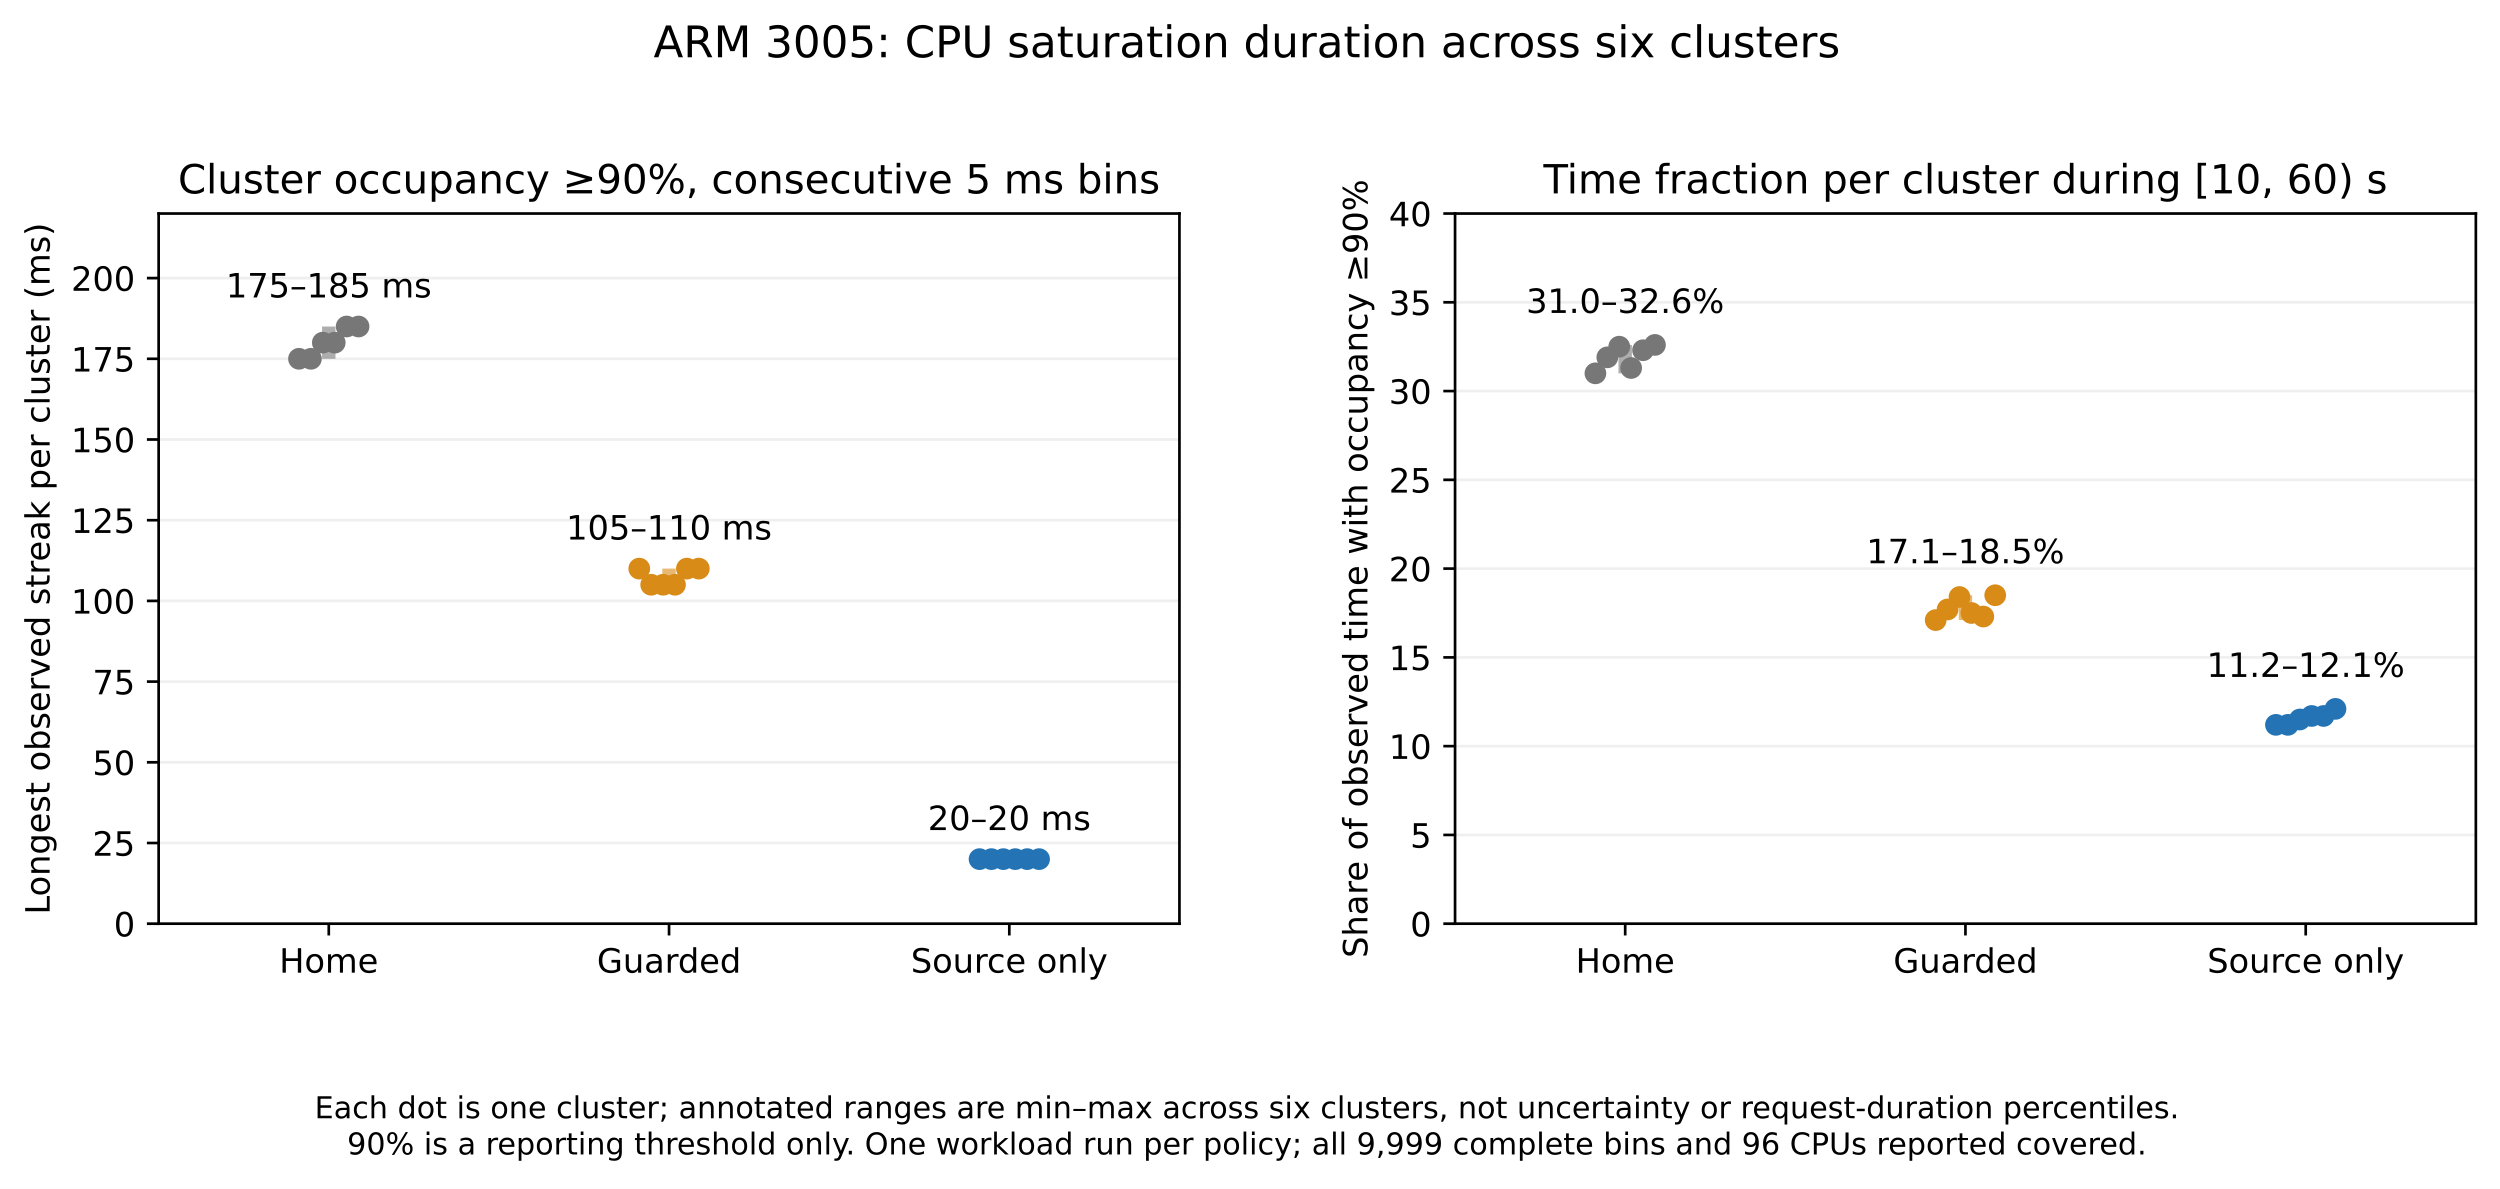
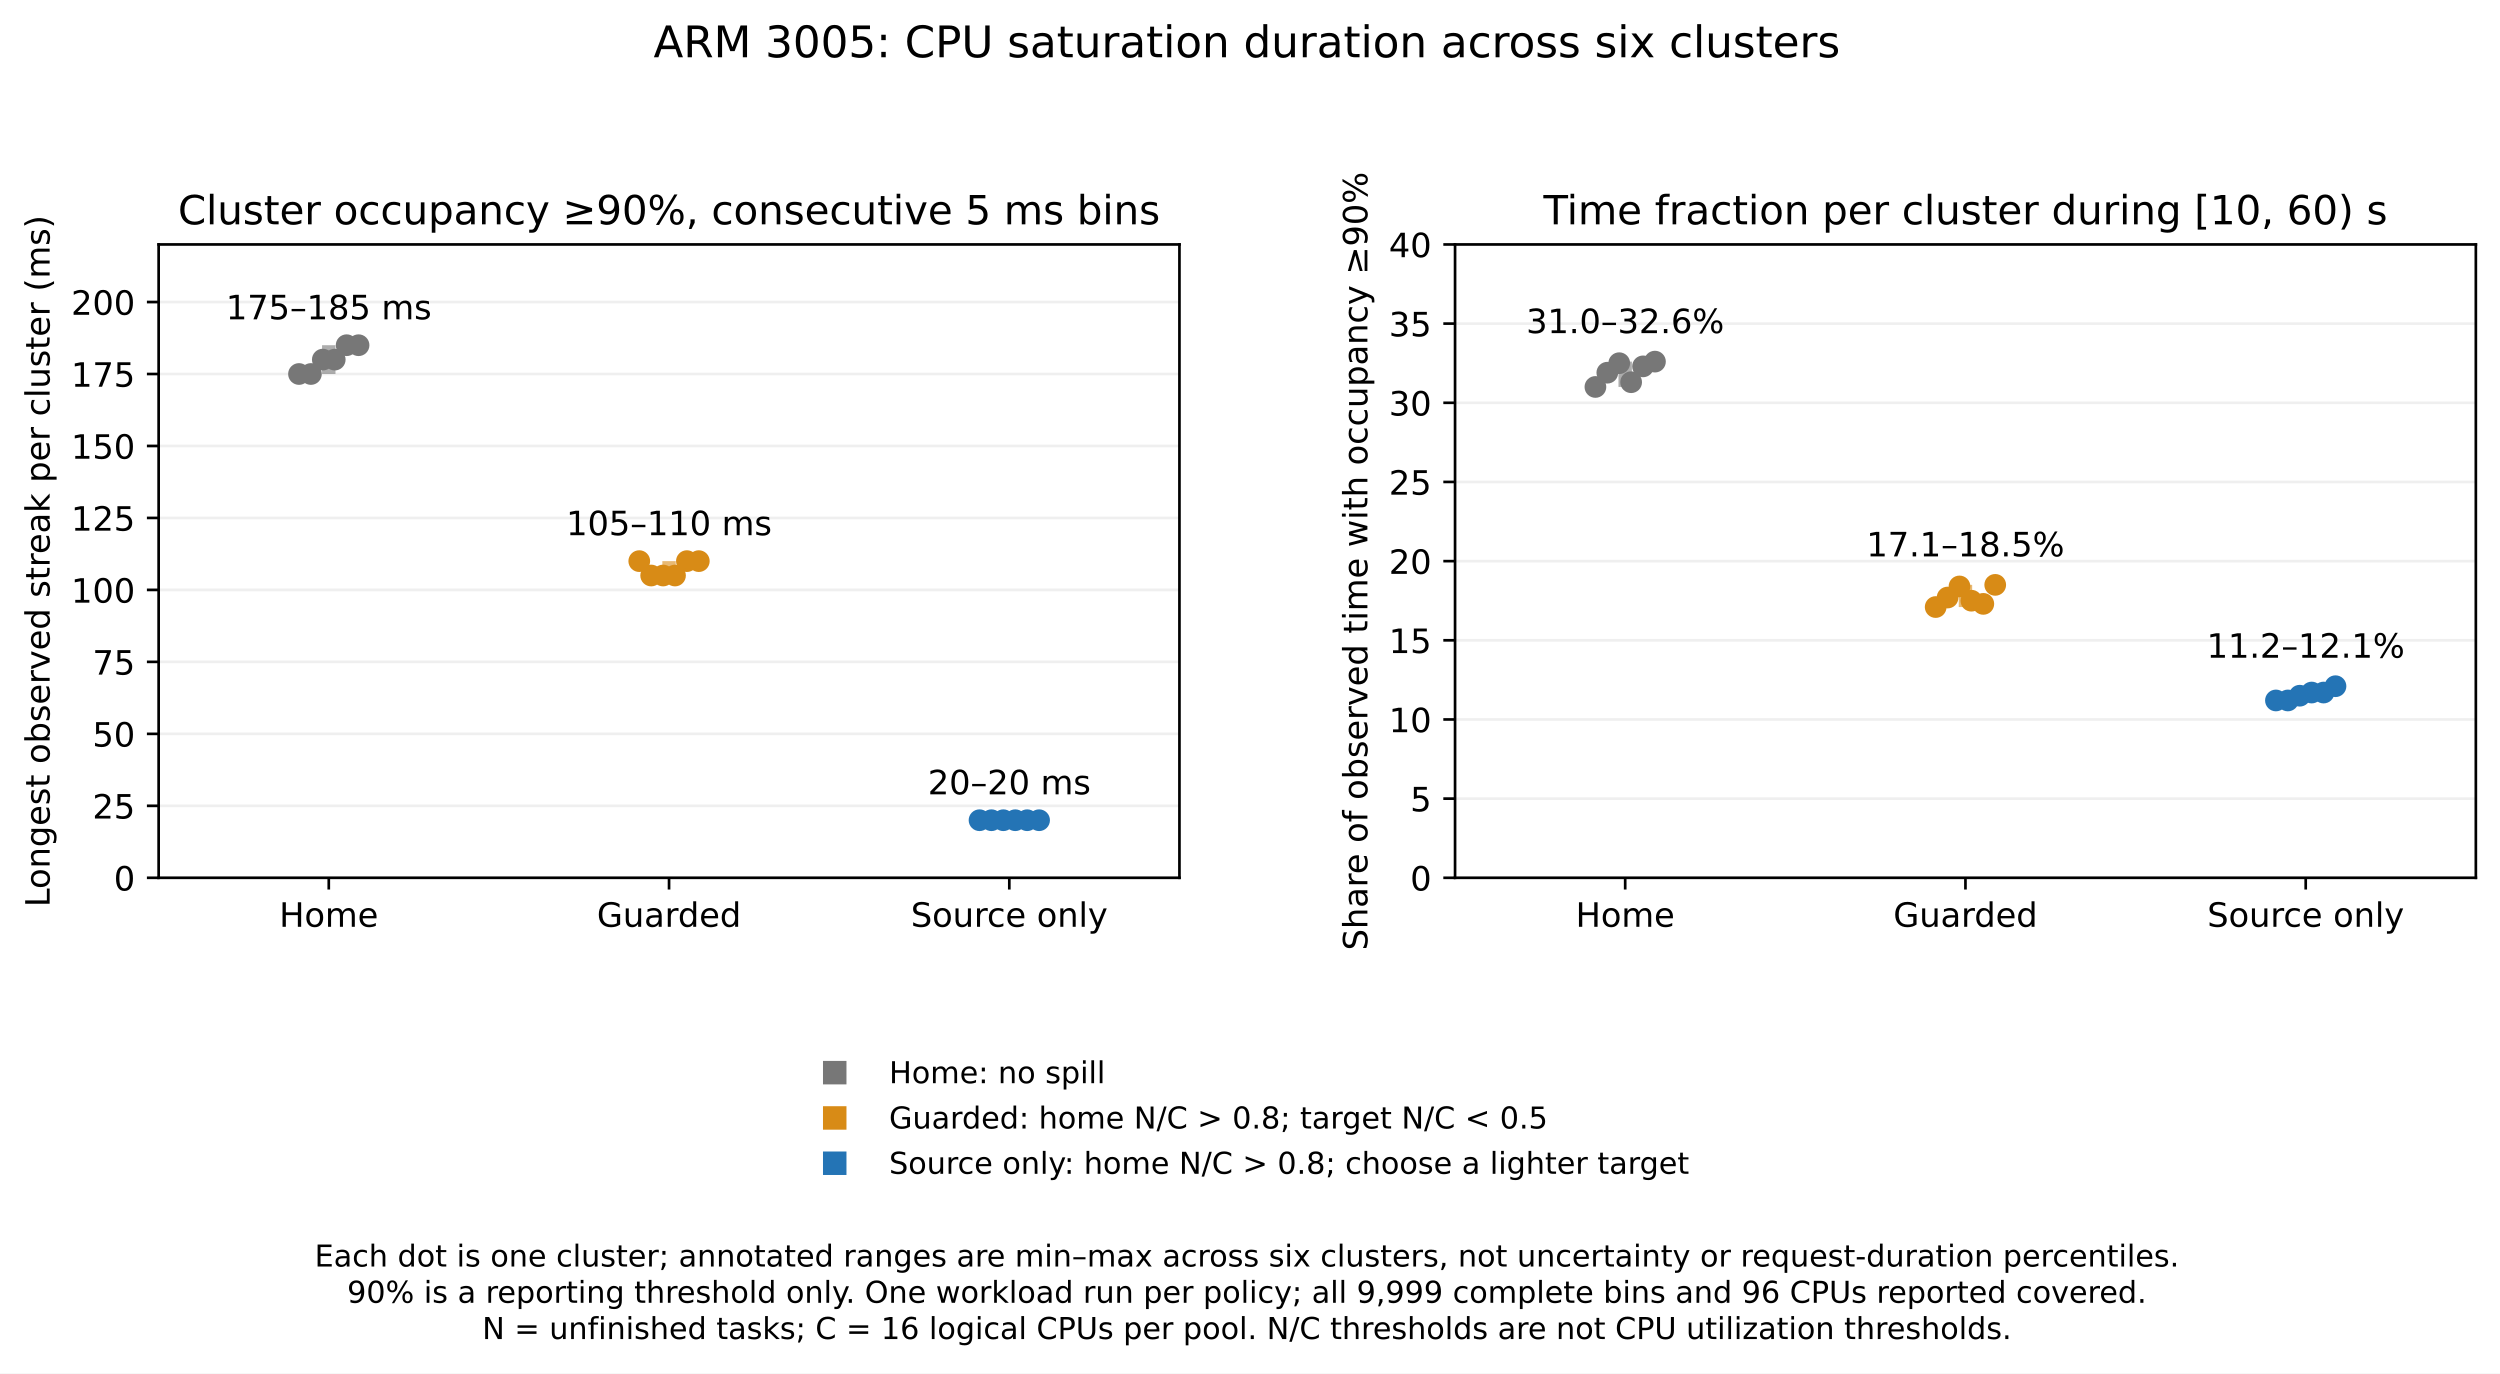
- <svg xmlns="http://www.w3.org/2000/svg" xmlns:xlink="http://www.w3.org/1999/xlink" width="745.184pt" height="354.387pt" viewBox="0 0 745.184 354.387" version="1.1">
+ <svg xmlns="http://www.w3.org/2000/svg" xmlns:xlink="http://www.w3.org/1999/xlink" width="745.184pt" height="409.395pt" viewBox="0 0 745.184 409.395" version="1.1">
  <defs>
    <style type="text/css">*{stroke-linejoin: round; stroke-linecap: butt}</style>
  </defs>
  <g id="figure_1">
    <g id="patch_1">
-       <path d="M 0 354.387 L 745.184 354.387 L 745.184 0 L 0 0 z " style="fill: #ffffff" />
+       <path d="M 0 409.395 L 745.184 409.395 L 745.184 0 L 0 0 z " style="fill: #ffffff" />
    </g>
    <g id="axes_1">
      <g id="patch_2">
-         <path d="M 47.288 275.328 L 351.56 275.328 L 351.56 63.648 L 47.288 63.648 z " style="fill: #ffffff" />
+         <path d="M 47.288 261.648 L 351.56 261.648 L 351.56 72.864 L 47.288 72.864 z " style="fill: #ffffff" />
      </g>
      <g id="matplotlib.axis_1">
        <g id="xtick_1">
          <g id="line2d_1">
            <defs>
              <path id="md9a426df4e" d="M 0 0 L 0 3.5 " style="stroke: #000000; stroke-width: 0.8" />
            </defs>
            <g>
-               <use xlink:href="#md9a426df4e" x="98" y="275.328" style="stroke: #000000; stroke-width: 0.8" />
+               <use xlink:href="#md9a426df4e" x="98" y="261.648" style="stroke: #000000; stroke-width: 0.8" />
            </g>
          </g>
          <g id="text_1">
-             <text style="font-size: 10px; font-family: 'DejaVu Sans'; text-anchor: middle" x="98" y="289.926" transform="rotate(-0 98.00018 289.9257)">Home</text>
+             <text style="font-size: 10px; font-family: 'DejaVu Sans'; text-anchor: middle" x="98" y="276.246" transform="rotate(-0 98.00018 276.2457)">Home</text>
          </g>
        </g>
        <g id="xtick_2">
          <g id="line2d_2">
            <g>
-               <use xlink:href="#md9a426df4e" x="199.424" y="275.328" style="stroke: #000000; stroke-width: 0.8" />
+               <use xlink:href="#md9a426df4e" x="199.424" y="261.648" style="stroke: #000000; stroke-width: 0.8" />
            </g>
          </g>
          <g id="text_2">
-             <text style="font-size: 10px; font-family: 'DejaVu Sans'; text-anchor: middle" x="199.424" y="289.926" transform="rotate(-0 199.424 289.9264)">Guarded</text>
+             <text style="font-size: 10px; font-family: 'DejaVu Sans'; text-anchor: middle" x="199.424" y="276.246" transform="rotate(-0 199.424 276.2464)">Guarded</text>
          </g>
        </g>
        <g id="xtick_3">
          <g id="line2d_3">
            <g>
-               <use xlink:href="#md9a426df4e" x="300.848" y="275.328" style="stroke: #000000; stroke-width: 0.8" />
+               <use xlink:href="#md9a426df4e" x="300.848" y="261.648" style="stroke: #000000; stroke-width: 0.8" />
            </g>
          </g>
          <g id="text_3">
-             <text style="font-size: 10px; font-family: 'DejaVu Sans'; text-anchor: middle" x="300.848" y="289.926" transform="rotate(-0 300.8478 289.9264)">Source only</text>
+             <text style="font-size: 10px; font-family: 'DejaVu Sans'; text-anchor: middle" x="300.848" y="276.246" transform="rotate(-0 300.8478 276.2464)">Source only</text>
          </g>
        </g>
      </g>
      <g id="matplotlib.axis_2">
        <g id="ytick_1">
          <g id="line2d_4">
-             <path d="M 47.288 275.328 L 351.56 275.328 " clip-path="url(#p3d4992f717)" style="fill: none; stroke: #b0b0b0; stroke-opacity: 0.2; stroke-width: 0.8; stroke-linecap: square" />
+             <path d="M 47.288 261.648 L 351.56 261.648 " clip-path="url(#pe7a54134cb)" style="fill: none; stroke: #b0b0b0; stroke-opacity: 0.2; stroke-width: 0.8; stroke-linecap: square" />
          </g>
          <g id="line2d_5">
            <defs>
              <path id="m242bc0f9c2" d="M 0 0 L -3.5 0 " style="stroke: #000000; stroke-width: 0.8" />
            </defs>
            <g>
-               <use xlink:href="#m242bc0f9c2" x="47.288" y="275.328" style="stroke: #000000; stroke-width: 0.8" />
+               <use xlink:href="#m242bc0f9c2" x="47.288" y="261.648" style="stroke: #000000; stroke-width: 0.8" />
            </g>
          </g>
          <g id="text_4">
-             <text style="font-size: 10px; font-family: 'DejaVu Sans'; text-anchor: end" x="40.288" y="279.127" transform="rotate(-0 40.28828 279.1268)">0</text>
+             <text style="font-size: 10px; font-family: 'DejaVu Sans'; text-anchor: end" x="40.288" y="265.447" transform="rotate(-0 40.28828 265.4468)">0</text>
          </g>
        </g>
        <g id="ytick_2">
          <g id="line2d_6">
-             <path d="M 47.288 251.273 L 351.56 251.273 " clip-path="url(#p3d4992f717)" style="fill: none; stroke: #b0b0b0; stroke-opacity: 0.2; stroke-width: 0.8; stroke-linecap: square" />
+             <path d="M 47.288 240.195 L 351.56 240.195 " clip-path="url(#pe7a54134cb)" style="fill: none; stroke: #b0b0b0; stroke-opacity: 0.2; stroke-width: 0.8; stroke-linecap: square" />
          </g>
          <g id="line2d_7">
            <g>
-               <use xlink:href="#m242bc0f9c2" x="47.288" y="251.273" style="stroke: #000000; stroke-width: 0.8" />
+               <use xlink:href="#m242bc0f9c2" x="47.288" y="240.195" style="stroke: #000000; stroke-width: 0.8" />
            </g>
          </g>
          <g id="text_5">
-             <text style="font-size: 10px; font-family: 'DejaVu Sans'; text-anchor: end" x="40.288" y="255.072" transform="rotate(-0 40.28828 255.0723)">25</text>
+             <text style="font-size: 10px; font-family: 'DejaVu Sans'; text-anchor: end" x="40.288" y="243.994" transform="rotate(-0 40.28828 243.9941)">25</text>
          </g>
        </g>
        <g id="ytick_3">
          <g id="line2d_8">
-             <path d="M 47.288 227.219 L 351.56 227.219 " clip-path="url(#p3d4992f717)" style="fill: none; stroke: #b0b0b0; stroke-opacity: 0.2; stroke-width: 0.8; stroke-linecap: square" />
+             <path d="M 47.288 218.743 L 351.56 218.743 " clip-path="url(#pe7a54134cb)" style="fill: none; stroke: #b0b0b0; stroke-opacity: 0.2; stroke-width: 0.8; stroke-linecap: square" />
          </g>
          <g id="line2d_9">
            <g>
-               <use xlink:href="#m242bc0f9c2" x="47.288" y="227.219" style="stroke: #000000; stroke-width: 0.8" />
+               <use xlink:href="#m242bc0f9c2" x="47.288" y="218.743" style="stroke: #000000; stroke-width: 0.8" />
            </g>
          </g>
          <g id="text_6">
-             <text style="font-size: 10px; font-family: 'DejaVu Sans'; text-anchor: end" x="40.288" y="231.018" transform="rotate(-0 40.28828 231.0177)">50</text>
+             <text style="font-size: 10px; font-family: 'DejaVu Sans'; text-anchor: end" x="40.288" y="222.541" transform="rotate(-0 40.28828 222.5414)">50</text>
          </g>
        </g>
        <g id="ytick_4">
          <g id="line2d_10">
-             <path d="M 47.288 203.164 L 351.56 203.164 " clip-path="url(#p3d4992f717)" style="fill: none; stroke: #b0b0b0; stroke-opacity: 0.2; stroke-width: 0.8; stroke-linecap: square" />
+             <path d="M 47.288 197.29 L 351.56 197.29 " clip-path="url(#pe7a54134cb)" style="fill: none; stroke: #b0b0b0; stroke-opacity: 0.2; stroke-width: 0.8; stroke-linecap: square" />
          </g>
          <g id="line2d_11">
            <g>
-               <use xlink:href="#m242bc0f9c2" x="47.288" y="203.164" style="stroke: #000000; stroke-width: 0.8" />
+               <use xlink:href="#m242bc0f9c2" x="47.288" y="197.29" style="stroke: #000000; stroke-width: 0.8" />
            </g>
          </g>
          <g id="text_7">
-             <text style="font-size: 10px; font-family: 'DejaVu Sans'; text-anchor: end" x="40.288" y="206.963" transform="rotate(-0 40.28828 206.9632)">75</text>
+             <text style="font-size: 10px; font-family: 'DejaVu Sans'; text-anchor: end" x="40.288" y="201.089" transform="rotate(-0 40.28828 201.0886)">75</text>
          </g>
        </g>
        <g id="ytick_5">
          <g id="line2d_12">
-             <path d="M 47.288 179.11 L 351.56 179.11 " clip-path="url(#p3d4992f717)" style="fill: none; stroke: #b0b0b0; stroke-opacity: 0.2; stroke-width: 0.8; stroke-linecap: square" />
+             <path d="M 47.288 175.837 L 351.56 175.837 " clip-path="url(#pe7a54134cb)" style="fill: none; stroke: #b0b0b0; stroke-opacity: 0.2; stroke-width: 0.8; stroke-linecap: square" />
          </g>
          <g id="line2d_13">
            <g>
-               <use xlink:href="#m242bc0f9c2" x="47.288" y="179.11" style="stroke: #000000; stroke-width: 0.8" />
+               <use xlink:href="#m242bc0f9c2" x="47.288" y="175.837" style="stroke: #000000; stroke-width: 0.8" />
            </g>
          </g>
          <g id="text_8">
-             <text style="font-size: 10px; font-family: 'DejaVu Sans'; text-anchor: end" x="40.288" y="182.909" transform="rotate(-0 40.28828 182.9086)">100</text>
+             <text style="font-size: 10px; font-family: 'DejaVu Sans'; text-anchor: end" x="40.288" y="179.636" transform="rotate(-0 40.28828 179.6359)">100</text>
          </g>
        </g>
        <g id="ytick_6">
          <g id="line2d_14">
-             <path d="M 47.288 155.055 L 351.56 155.055 " clip-path="url(#p3d4992f717)" style="fill: none; stroke: #b0b0b0; stroke-opacity: 0.2; stroke-width: 0.8; stroke-linecap: square" />
+             <path d="M 47.288 154.384 L 351.56 154.384 " clip-path="url(#pe7a54134cb)" style="fill: none; stroke: #b0b0b0; stroke-opacity: 0.2; stroke-width: 0.8; stroke-linecap: square" />
          </g>
          <g id="line2d_15">
            <g>
-               <use xlink:href="#m242bc0f9c2" x="47.288" y="155.055" style="stroke: #000000; stroke-width: 0.8" />
+               <use xlink:href="#m242bc0f9c2" x="47.288" y="154.384" style="stroke: #000000; stroke-width: 0.8" />
            </g>
          </g>
          <g id="text_9">
-             <text style="font-size: 10px; font-family: 'DejaVu Sans'; text-anchor: end" x="40.288" y="158.854" transform="rotate(-0 40.28828 158.8541)">125</text>
+             <text style="font-size: 10px; font-family: 'DejaVu Sans'; text-anchor: end" x="40.288" y="158.183" transform="rotate(-0 40.28828 158.1832)">125</text>
          </g>
        </g>
        <g id="ytick_7">
          <g id="line2d_16">
-             <path d="M 47.288 131.001 L 351.56 131.001 " clip-path="url(#p3d4992f717)" style="fill: none; stroke: #b0b0b0; stroke-opacity: 0.2; stroke-width: 0.8; stroke-linecap: square" />
+             <path d="M 47.288 132.932 L 351.56 132.932 " clip-path="url(#pe7a54134cb)" style="fill: none; stroke: #b0b0b0; stroke-opacity: 0.2; stroke-width: 0.8; stroke-linecap: square" />
          </g>
          <g id="line2d_17">
            <g>
-               <use xlink:href="#m242bc0f9c2" x="47.288" y="131.001" style="stroke: #000000; stroke-width: 0.8" />
+               <use xlink:href="#m242bc0f9c2" x="47.288" y="132.932" style="stroke: #000000; stroke-width: 0.8" />
            </g>
          </g>
          <g id="text_10">
-             <text style="font-size: 10px; font-family: 'DejaVu Sans'; text-anchor: end" x="40.288" y="134.8" transform="rotate(-0 40.28828 134.7996)">150</text>
+             <text style="font-size: 10px; font-family: 'DejaVu Sans'; text-anchor: end" x="40.288" y="136.73" transform="rotate(-0 40.28828 136.7305)">150</text>
          </g>
        </g>
        <g id="ytick_8">
          <g id="line2d_18">
-             <path d="M 47.288 106.946 L 351.56 106.946 " clip-path="url(#p3d4992f717)" style="fill: none; stroke: #b0b0b0; stroke-opacity: 0.2; stroke-width: 0.8; stroke-linecap: square" />
+             <path d="M 47.288 111.479 L 351.56 111.479 " clip-path="url(#pe7a54134cb)" style="fill: none; stroke: #b0b0b0; stroke-opacity: 0.2; stroke-width: 0.8; stroke-linecap: square" />
          </g>
          <g id="line2d_19">
            <g>
-               <use xlink:href="#m242bc0f9c2" x="47.288" y="106.946" style="stroke: #000000; stroke-width: 0.8" />
+               <use xlink:href="#m242bc0f9c2" x="47.288" y="111.479" style="stroke: #000000; stroke-width: 0.8" />
            </g>
          </g>
          <g id="text_11">
-             <text style="font-size: 10px; font-family: 'DejaVu Sans'; text-anchor: end" x="40.288" y="110.745" transform="rotate(-0 40.28828 110.745)">175</text>
+             <text style="font-size: 10px; font-family: 'DejaVu Sans'; text-anchor: end" x="40.288" y="115.278" transform="rotate(-0 40.28828 115.2777)">175</text>
          </g>
        </g>
        <g id="ytick_9">
          <g id="line2d_20">
-             <path d="M 47.288 82.892 L 351.56 82.892 " clip-path="url(#p3d4992f717)" style="fill: none; stroke: #b0b0b0; stroke-opacity: 0.2; stroke-width: 0.8; stroke-linecap: square" />
+             <path d="M 47.288 90.026 L 351.56 90.026 " clip-path="url(#pe7a54134cb)" style="fill: none; stroke: #b0b0b0; stroke-opacity: 0.2; stroke-width: 0.8; stroke-linecap: square" />
          </g>
          <g id="line2d_21">
            <g>
-               <use xlink:href="#m242bc0f9c2" x="47.288" y="82.892" style="stroke: #000000; stroke-width: 0.8" />
+               <use xlink:href="#m242bc0f9c2" x="47.288" y="90.026" style="stroke: #000000; stroke-width: 0.8" />
            </g>
          </g>
          <g id="text_12">
-             <text style="font-size: 10px; font-family: 'DejaVu Sans'; text-anchor: end" x="40.288" y="86.69" transform="rotate(-0 40.28828 86.69046)">200</text>
+             <text style="font-size: 10px; font-family: 'DejaVu Sans'; text-anchor: end" x="40.288" y="93.825" transform="rotate(-0 40.28828 93.82501)">200</text>
          </g>
        </g>
        <g id="text_13">
-           <text style="font-size: 10px; font-family: 'DejaVu Sans'; text-anchor: middle" x="14.798" y="169.488" transform="rotate(-90 14.79844 169.488)">Longest observed streak per cluster (ms)</text>
+           <text style="font-size: 10px; font-family: 'DejaVu Sans'; text-anchor: middle" x="14.798" y="167.256" transform="rotate(-90 14.79844 167.256)">Longest observed streak per cluster (ms)</text>
        </g>
      </g>
      <g id="LineCollection_1">
-         <path d="M 98 106.946 L 98 97.324 " clip-path="url(#p3d4992f717)" style="fill: none; stroke: #777777; stroke-opacity: 0.6; stroke-width: 4" />
+         <path d="M 98 111.479 L 98 102.898 " clip-path="url(#pe7a54134cb)" style="fill: none; stroke: #777777; stroke-opacity: 0.6; stroke-width: 4" />
      </g>
      <g id="LineCollection_2">
-         <path d="M 199.424 174.299 L 199.424 169.488 " clip-path="url(#p3d4992f717)" style="fill: none; stroke: #d88b16; stroke-opacity: 0.6; stroke-width: 4" />
+         <path d="M 199.424 171.547 L 199.424 167.256 " clip-path="url(#pe7a54134cb)" style="fill: none; stroke: #d88b16; stroke-opacity: 0.6; stroke-width: 4" />
      </g>
      <g id="LineCollection_3">
-         <path d="M 300.848 256.084 L 300.848 256.084 " clip-path="url(#p3d4992f717)" style="fill: none; stroke: #2474b5; stroke-opacity: 0.6; stroke-width: 4" />
+         <path d="M 300.848 244.486 L 300.848 244.486 " clip-path="url(#pe7a54134cb)" style="fill: none; stroke: #2474b5; stroke-opacity: 0.6; stroke-width: 4" />
      </g>
      <g id="patch_3">
-         <path d="M 47.288 275.328 L 47.288 63.648 " style="fill: none; stroke: #000000; stroke-width: 0.8; stroke-linejoin: miter; stroke-linecap: square" />
+         <path d="M 47.288 261.648 L 47.288 72.864 " style="fill: none; stroke: #000000; stroke-width: 0.8; stroke-linejoin: miter; stroke-linecap: square" />
      </g>
      <g id="patch_4">
-         <path d="M 351.56 275.328 L 351.56 63.648 " style="fill: none; stroke: #000000; stroke-width: 0.8; stroke-linejoin: miter; stroke-linecap: square" />
+         <path d="M 351.56 261.648 L 351.56 72.864 " style="fill: none; stroke: #000000; stroke-width: 0.8; stroke-linejoin: miter; stroke-linecap: square" />
      </g>
      <g id="patch_5">
-         <path d="M 47.288 275.328 L 351.56 275.328 " style="fill: none; stroke: #000000; stroke-width: 0.8; stroke-linejoin: miter; stroke-linecap: square" />
+         <path d="M 47.288 261.648 L 351.56 261.648 " style="fill: none; stroke: #000000; stroke-width: 0.8; stroke-linejoin: miter; stroke-linecap: square" />
      </g>
      <g id="patch_6">
-         <path d="M 47.288 63.648 L 351.56 63.648 " style="fill: none; stroke: #000000; stroke-width: 0.8; stroke-linejoin: miter; stroke-linecap: square" />
+         <path d="M 47.288 72.864 L 351.56 72.864 " style="fill: none; stroke: #000000; stroke-width: 0.8; stroke-linejoin: miter; stroke-linecap: square" />
      </g>
      <g id="PathCollection_1">
        <defs>
          <path id="mcbb485ca1b" d="M 0 2.739 C 0.726 2.739 1.423 2.45 1.936 1.936 C 2.45 1.423 2.739 0.726 2.739 0 C 2.739 -0.726 2.45 -1.423 1.936 -1.936 C 1.423 -2.45 0.726 -2.739 0 -2.739 C -0.726 -2.739 -1.423 -2.45 -1.936 -1.936 C -2.45 -1.423 -2.739 -0.726 -2.739 0 C -2.739 0.726 -2.45 1.423 -1.936 1.936 C -1.423 2.45 -0.726 2.739 0 2.739 z " style="stroke: #777777" />
        </defs>
-         <g clip-path="url(#p3d4992f717)">
-           <use xlink:href="#mcbb485ca1b" x="89.126" y="106.946" style="fill: #777777; stroke: #777777" />
-           <use xlink:href="#mcbb485ca1b" x="92.675" y="106.946" style="fill: #777777; stroke: #777777" />
-           <use xlink:href="#mcbb485ca1b" x="96.225" y="102.135" style="fill: #777777; stroke: #777777" />
-           <use xlink:href="#mcbb485ca1b" x="99.775" y="102.135" style="fill: #777777; stroke: #777777" />
-           <use xlink:href="#mcbb485ca1b" x="103.325" y="97.324" style="fill: #777777; stroke: #777777" />
-           <use xlink:href="#mcbb485ca1b" x="106.875" y="97.324" style="fill: #777777; stroke: #777777" />
+         <g clip-path="url(#pe7a54134cb)">
+           <use xlink:href="#mcbb485ca1b" x="89.126" y="111.479" style="fill: #777777; stroke: #777777" />
+           <use xlink:href="#mcbb485ca1b" x="92.675" y="111.479" style="fill: #777777; stroke: #777777" />
+           <use xlink:href="#mcbb485ca1b" x="96.225" y="107.188" style="fill: #777777; stroke: #777777" />
+           <use xlink:href="#mcbb485ca1b" x="99.775" y="107.188" style="fill: #777777; stroke: #777777" />
+           <use xlink:href="#mcbb485ca1b" x="103.325" y="102.898" style="fill: #777777; stroke: #777777" />
+           <use xlink:href="#mcbb485ca1b" x="106.875" y="102.898" style="fill: #777777; stroke: #777777" />
        </g>
      </g>
      <g id="text_14">
-         <text style="font-size: 10px; font-family: 'DejaVu Sans'; text-anchor: middle" x="98" y="88.665" transform="rotate(-0 98.00018 88.66473)">175–185 ms</text>
+         <text style="font-size: 10px; font-family: 'DejaVu Sans'; text-anchor: middle" x="98" y="95.175" transform="rotate(-0 98.00018 95.17484)">175–185 ms</text>
      </g>
      <g id="PathCollection_2">
        <defs>
          <path id="m3e98f41692" d="M 0 2.739 C 0.726 2.739 1.423 2.45 1.936 1.936 C 2.45 1.423 2.739 0.726 2.739 0 C 2.739 -0.726 2.45 -1.423 1.936 -1.936 C 1.423 -2.45 0.726 -2.739 0 -2.739 C -0.726 -2.739 -1.423 -2.45 -1.936 -1.936 C -2.45 -1.423 -2.739 -0.726 -2.739 0 C -2.739 0.726 -2.45 1.423 -1.936 1.936 C -1.423 2.45 -0.726 2.739 0 2.739 z " style="stroke: #d88b16" />
        </defs>
-         <g clip-path="url(#p3d4992f717)">
-           <use xlink:href="#m3e98f41692" x="190.549" y="169.488" style="fill: #d88b16; stroke: #d88b16" />
-           <use xlink:href="#m3e98f41692" x="194.099" y="174.299" style="fill: #d88b16; stroke: #d88b16" />
-           <use xlink:href="#m3e98f41692" x="197.649" y="174.299" style="fill: #d88b16; stroke: #d88b16" />
-           <use xlink:href="#m3e98f41692" x="201.199" y="174.299" style="fill: #d88b16; stroke: #d88b16" />
-           <use xlink:href="#m3e98f41692" x="204.749" y="169.488" style="fill: #d88b16; stroke: #d88b16" />
-           <use xlink:href="#m3e98f41692" x="208.299" y="169.488" style="fill: #d88b16; stroke: #d88b16" />
+         <g clip-path="url(#pe7a54134cb)">
+           <use xlink:href="#m3e98f41692" x="190.549" y="167.256" style="fill: #d88b16; stroke: #d88b16" />
+           <use xlink:href="#m3e98f41692" x="194.099" y="171.547" style="fill: #d88b16; stroke: #d88b16" />
+           <use xlink:href="#m3e98f41692" x="197.649" y="171.547" style="fill: #d88b16; stroke: #d88b16" />
+           <use xlink:href="#m3e98f41692" x="201.199" y="171.547" style="fill: #d88b16; stroke: #d88b16" />
+           <use xlink:href="#m3e98f41692" x="204.749" y="167.256" style="fill: #d88b16; stroke: #d88b16" />
+           <use xlink:href="#m3e98f41692" x="208.299" y="167.256" style="fill: #d88b16; stroke: #d88b16" />
        </g>
      </g>
      <g id="text_15">
-         <text style="font-size: 10px; font-family: 'DejaVu Sans'; text-anchor: middle" x="199.424" y="160.828" transform="rotate(-0 199.424 160.8284)">105–110 ms</text>
+         <text style="font-size: 10px; font-family: 'DejaVu Sans'; text-anchor: middle" x="199.424" y="159.533" transform="rotate(-0 199.424 159.533)">105–110 ms</text>
      </g>
      <g id="PathCollection_3">
        <defs>
          <path id="m9bd3562e77" d="M 0 2.739 C 0.726 2.739 1.423 2.45 1.936 1.936 C 2.45 1.423 2.739 0.726 2.739 0 C 2.739 -0.726 2.45 -1.423 1.936 -1.936 C 1.423 -2.45 0.726 -2.739 0 -2.739 C -0.726 -2.739 -1.423 -2.45 -1.936 -1.936 C -2.45 -1.423 -2.739 -0.726 -2.739 0 C -2.739 0.726 -2.45 1.423 -1.936 1.936 C -1.423 2.45 -0.726 2.739 0 2.739 z " style="stroke: #2474b5" />
        </defs>
-         <g clip-path="url(#p3d4992f717)">
-           <use xlink:href="#m9bd3562e77" x="291.973" y="256.084" style="fill: #2474b5; stroke: #2474b5" />
-           <use xlink:href="#m9bd3562e77" x="295.523" y="256.084" style="fill: #2474b5; stroke: #2474b5" />
-           <use xlink:href="#m9bd3562e77" x="299.073" y="256.084" style="fill: #2474b5; stroke: #2474b5" />
-           <use xlink:href="#m9bd3562e77" x="302.623" y="256.084" style="fill: #2474b5; stroke: #2474b5" />
-           <use xlink:href="#m9bd3562e77" x="306.173" y="256.084" style="fill: #2474b5; stroke: #2474b5" />
-           <use xlink:href="#m9bd3562e77" x="309.722" y="256.084" style="fill: #2474b5; stroke: #2474b5" />
+         <g clip-path="url(#pe7a54134cb)">
+           <use xlink:href="#m9bd3562e77" x="291.973" y="244.486" style="fill: #2474b5; stroke: #2474b5" />
+           <use xlink:href="#m9bd3562e77" x="295.523" y="244.486" style="fill: #2474b5; stroke: #2474b5" />
+           <use xlink:href="#m9bd3562e77" x="299.073" y="244.486" style="fill: #2474b5; stroke: #2474b5" />
+           <use xlink:href="#m9bd3562e77" x="302.623" y="244.486" style="fill: #2474b5; stroke: #2474b5" />
+           <use xlink:href="#m9bd3562e77" x="306.173" y="244.486" style="fill: #2474b5; stroke: #2474b5" />
+           <use xlink:href="#m9bd3562e77" x="309.722" y="244.486" style="fill: #2474b5; stroke: #2474b5" />
        </g>
      </g>
      <g id="text_16">
-         <text style="font-size: 10px; font-family: 'DejaVu Sans'; text-anchor: middle" x="300.848" y="247.425" transform="rotate(-0 300.8478 247.4247)">20–20 ms</text>
+         <text style="font-size: 10px; font-family: 'DejaVu Sans'; text-anchor: middle" x="300.848" y="236.763" transform="rotate(-0 300.8478 236.7628)">20–20 ms</text>
      </g>
      <g id="text_17">
-         <text style="font-size: 12px; font-family: 'DejaVu Sans'; text-anchor: middle" x="199.424" y="57.648" transform="rotate(-0 199.424 57.648)">Cluster occupancy ≥90%, consecutive 5 ms bins</text>
+         <text style="font-size: 12px; font-family: 'DejaVu Sans'; text-anchor: middle" x="199.424" y="66.864" transform="rotate(-0 199.424 66.864)">Cluster occupancy ≥90%, consecutive 5 ms bins</text>
      </g>
    </g>
    <g id="axes_2">
      <g id="patch_7">
-         <path d="M 433.713 275.328 L 737.984 275.328 L 737.984 63.648 L 433.713 63.648 z " style="fill: #ffffff" />
+         <path d="M 433.713 261.648 L 737.984 261.648 L 737.984 72.864 L 433.713 72.864 z " style="fill: #ffffff" />
      </g>
      <g id="matplotlib.axis_3">
        <g id="xtick_4">
          <g id="line2d_22">
            <g>
-               <use xlink:href="#md9a426df4e" x="484.425" y="275.328" style="stroke: #000000; stroke-width: 0.8" />
+               <use xlink:href="#md9a426df4e" x="484.425" y="261.648" style="stroke: #000000; stroke-width: 0.8" />
            </g>
          </g>
          <g id="text_18">
-             <text style="font-size: 10px; font-family: 'DejaVu Sans'; text-anchor: middle" x="484.425" y="289.926" transform="rotate(-0 484.4248 289.9257)">Home</text>
+             <text style="font-size: 10px; font-family: 'DejaVu Sans'; text-anchor: middle" x="484.425" y="276.246" transform="rotate(-0 484.4248 276.2457)">Home</text>
          </g>
        </g>
        <g id="xtick_5">
          <g id="line2d_23">
            <g>
-               <use xlink:href="#md9a426df4e" x="585.849" y="275.328" style="stroke: #000000; stroke-width: 0.8" />
+               <use xlink:href="#md9a426df4e" x="585.849" y="261.648" style="stroke: #000000; stroke-width: 0.8" />
            </g>
          </g>
          <g id="text_19">
-             <text style="font-size: 10px; font-family: 'DejaVu Sans'; text-anchor: middle" x="585.849" y="289.926" transform="rotate(-0 585.8486 289.9264)">Guarded</text>
+             <text style="font-size: 10px; font-family: 'DejaVu Sans'; text-anchor: middle" x="585.849" y="276.246" transform="rotate(-0 585.8486 276.2464)">Guarded</text>
          </g>
        </g>
        <g id="xtick_6">
          <g id="line2d_24">
            <g>
-               <use xlink:href="#md9a426df4e" x="687.272" y="275.328" style="stroke: #000000; stroke-width: 0.8" />
+               <use xlink:href="#md9a426df4e" x="687.272" y="261.648" style="stroke: #000000; stroke-width: 0.8" />
            </g>
          </g>
          <g id="text_20">
-             <text style="font-size: 10px; font-family: 'DejaVu Sans'; text-anchor: middle" x="687.272" y="289.926" transform="rotate(-0 687.2724 289.9264)">Source only</text>
+             <text style="font-size: 10px; font-family: 'DejaVu Sans'; text-anchor: middle" x="687.272" y="276.246" transform="rotate(-0 687.2724 276.2464)">Source only</text>
          </g>
        </g>
      </g>
      <g id="matplotlib.axis_4">
        <g id="ytick_10">
          <g id="line2d_25">
-             <path d="M 433.713 275.328 L 737.984 275.328 " clip-path="url(#pac456f2ef3)" style="fill: none; stroke: #b0b0b0; stroke-opacity: 0.2; stroke-width: 0.8; stroke-linecap: square" />
+             <path d="M 433.713 261.648 L 737.984 261.648 " clip-path="url(#p4f40e3b159)" style="fill: none; stroke: #b0b0b0; stroke-opacity: 0.2; stroke-width: 0.8; stroke-linecap: square" />
          </g>
          <g id="line2d_26">
            <g>
-               <use xlink:href="#m242bc0f9c2" x="433.713" y="275.328" style="stroke: #000000; stroke-width: 0.8" />
+               <use xlink:href="#m242bc0f9c2" x="433.713" y="261.648" style="stroke: #000000; stroke-width: 0.8" />
            </g>
          </g>
          <g id="text_21">
-             <text style="font-size: 10px; font-family: 'DejaVu Sans'; text-anchor: end" x="426.713" y="279.127" transform="rotate(-0 426.7129 279.1268)">0</text>
+             <text style="font-size: 10px; font-family: 'DejaVu Sans'; text-anchor: end" x="426.713" y="265.447" transform="rotate(-0 426.7129 265.4468)">0</text>
          </g>
        </g>
        <g id="ytick_11">
          <g id="line2d_27">
-             <path d="M 433.713 248.868 L 737.984 248.868 " clip-path="url(#pac456f2ef3)" style="fill: none; stroke: #b0b0b0; stroke-opacity: 0.2; stroke-width: 0.8; stroke-linecap: square" />
+             <path d="M 433.713 238.05 L 737.984 238.05 " clip-path="url(#p4f40e3b159)" style="fill: none; stroke: #b0b0b0; stroke-opacity: 0.2; stroke-width: 0.8; stroke-linecap: square" />
          </g>
          <g id="line2d_28">
            <g>
-               <use xlink:href="#m242bc0f9c2" x="433.713" y="248.868" style="stroke: #000000; stroke-width: 0.8" />
+               <use xlink:href="#m242bc0f9c2" x="433.713" y="238.05" style="stroke: #000000; stroke-width: 0.8" />
            </g>
          </g>
          <g id="text_22">
-             <text style="font-size: 10px; font-family: 'DejaVu Sans'; text-anchor: end" x="426.713" y="252.667" transform="rotate(-0 426.7129 252.6668)">5</text>
+             <text style="font-size: 10px; font-family: 'DejaVu Sans'; text-anchor: end" x="426.713" y="241.849" transform="rotate(-0 426.7129 241.8488)">5</text>
          </g>
        </g>
        <g id="ytick_12">
          <g id="line2d_29">
-             <path d="M 433.713 222.408 L 737.984 222.408 " clip-path="url(#pac456f2ef3)" style="fill: none; stroke: #b0b0b0; stroke-opacity: 0.2; stroke-width: 0.8; stroke-linecap: square" />
+             <path d="M 433.713 214.452 L 737.984 214.452 " clip-path="url(#p4f40e3b159)" style="fill: none; stroke: #b0b0b0; stroke-opacity: 0.2; stroke-width: 0.8; stroke-linecap: square" />
          </g>
          <g id="line2d_30">
            <g>
-               <use xlink:href="#m242bc0f9c2" x="433.713" y="222.408" style="stroke: #000000; stroke-width: 0.8" />
+               <use xlink:href="#m242bc0f9c2" x="433.713" y="214.452" style="stroke: #000000; stroke-width: 0.8" />
            </g>
          </g>
          <g id="text_23">
-             <text style="font-size: 10px; font-family: 'DejaVu Sans'; text-anchor: end" x="426.713" y="226.207" transform="rotate(-0 426.7129 226.2068)">10</text>
+             <text style="font-size: 10px; font-family: 'DejaVu Sans'; text-anchor: end" x="426.713" y="218.251" transform="rotate(-0 426.7129 218.2508)">10</text>
          </g>
        </g>
        <g id="ytick_13">
          <g id="line2d_31">
-             <path d="M 433.713 195.948 L 737.984 195.948 " clip-path="url(#pac456f2ef3)" style="fill: none; stroke: #b0b0b0; stroke-opacity: 0.2; stroke-width: 0.8; stroke-linecap: square" />
+             <path d="M 433.713 190.854 L 737.984 190.854 " clip-path="url(#p4f40e3b159)" style="fill: none; stroke: #b0b0b0; stroke-opacity: 0.2; stroke-width: 0.8; stroke-linecap: square" />
          </g>
          <g id="line2d_32">
            <g>
-               <use xlink:href="#m242bc0f9c2" x="433.713" y="195.948" style="stroke: #000000; stroke-width: 0.8" />
+               <use xlink:href="#m242bc0f9c2" x="433.713" y="190.854" style="stroke: #000000; stroke-width: 0.8" />
            </g>
          </g>
          <g id="text_24">
-             <text style="font-size: 10px; font-family: 'DejaVu Sans'; text-anchor: end" x="426.713" y="199.747" transform="rotate(-0 426.7129 199.7468)">15</text>
+             <text style="font-size: 10px; font-family: 'DejaVu Sans'; text-anchor: end" x="426.713" y="194.653" transform="rotate(-0 426.7129 194.6528)">15</text>
          </g>
        </g>
        <g id="ytick_14">
          <g id="line2d_33">
-             <path d="M 433.713 169.488 L 737.984 169.488 " clip-path="url(#pac456f2ef3)" style="fill: none; stroke: #b0b0b0; stroke-opacity: 0.2; stroke-width: 0.8; stroke-linecap: square" />
+             <path d="M 433.713 167.256 L 737.984 167.256 " clip-path="url(#p4f40e3b159)" style="fill: none; stroke: #b0b0b0; stroke-opacity: 0.2; stroke-width: 0.8; stroke-linecap: square" />
          </g>
          <g id="line2d_34">
            <g>
-               <use xlink:href="#m242bc0f9c2" x="433.713" y="169.488" style="stroke: #000000; stroke-width: 0.8" />
+               <use xlink:href="#m242bc0f9c2" x="433.713" y="167.256" style="stroke: #000000; stroke-width: 0.8" />
            </g>
          </g>
          <g id="text_25">
-             <text style="font-size: 10px; font-family: 'DejaVu Sans'; text-anchor: end" x="426.713" y="173.287" transform="rotate(-0 426.7129 173.2868)">20</text>
+             <text style="font-size: 10px; font-family: 'DejaVu Sans'; text-anchor: end" x="426.713" y="171.055" transform="rotate(-0 426.7129 171.0548)">20</text>
          </g>
        </g>
        <g id="ytick_15">
          <g id="line2d_35">
-             <path d="M 433.713 143.028 L 737.984 143.028 " clip-path="url(#pac456f2ef3)" style="fill: none; stroke: #b0b0b0; stroke-opacity: 0.2; stroke-width: 0.8; stroke-linecap: square" />
+             <path d="M 433.713 143.658 L 737.984 143.658 " clip-path="url(#p4f40e3b159)" style="fill: none; stroke: #b0b0b0; stroke-opacity: 0.2; stroke-width: 0.8; stroke-linecap: square" />
          </g>
          <g id="line2d_36">
            <g>
-               <use xlink:href="#m242bc0f9c2" x="433.713" y="143.028" style="stroke: #000000; stroke-width: 0.8" />
+               <use xlink:href="#m242bc0f9c2" x="433.713" y="143.658" style="stroke: #000000; stroke-width: 0.8" />
            </g>
          </g>
          <g id="text_26">
-             <text style="font-size: 10px; font-family: 'DejaVu Sans'; text-anchor: end" x="426.713" y="146.827" transform="rotate(-0 426.7129 146.8268)">25</text>
+             <text style="font-size: 10px; font-family: 'DejaVu Sans'; text-anchor: end" x="426.713" y="147.457" transform="rotate(-0 426.7129 147.4568)">25</text>
          </g>
        </g>
        <g id="ytick_16">
          <g id="line2d_37">
-             <path d="M 433.713 116.568 L 737.984 116.568 " clip-path="url(#pac456f2ef3)" style="fill: none; stroke: #b0b0b0; stroke-opacity: 0.2; stroke-width: 0.8; stroke-linecap: square" />
+             <path d="M 433.713 120.06 L 737.984 120.06 " clip-path="url(#p4f40e3b159)" style="fill: none; stroke: #b0b0b0; stroke-opacity: 0.2; stroke-width: 0.8; stroke-linecap: square" />
          </g>
          <g id="line2d_38">
            <g>
-               <use xlink:href="#m242bc0f9c2" x="433.713" y="116.568" style="stroke: #000000; stroke-width: 0.8" />
+               <use xlink:href="#m242bc0f9c2" x="433.713" y="120.06" style="stroke: #000000; stroke-width: 0.8" />
            </g>
          </g>
          <g id="text_27">
-             <text style="font-size: 10px; font-family: 'DejaVu Sans'; text-anchor: end" x="426.713" y="120.367" transform="rotate(-0 426.7129 120.3668)">30</text>
+             <text style="font-size: 10px; font-family: 'DejaVu Sans'; text-anchor: end" x="426.713" y="123.859" transform="rotate(-0 426.7129 123.8588)">30</text>
          </g>
        </g>
        <g id="ytick_17">
          <g id="line2d_39">
-             <path d="M 433.713 90.108 L 737.984 90.108 " clip-path="url(#pac456f2ef3)" style="fill: none; stroke: #b0b0b0; stroke-opacity: 0.2; stroke-width: 0.8; stroke-linecap: square" />
+             <path d="M 433.713 96.462 L 737.984 96.462 " clip-path="url(#p4f40e3b159)" style="fill: none; stroke: #b0b0b0; stroke-opacity: 0.2; stroke-width: 0.8; stroke-linecap: square" />
          </g>
          <g id="line2d_40">
            <g>
-               <use xlink:href="#m242bc0f9c2" x="433.713" y="90.108" style="stroke: #000000; stroke-width: 0.8" />
+               <use xlink:href="#m242bc0f9c2" x="433.713" y="96.462" style="stroke: #000000; stroke-width: 0.8" />
            </g>
          </g>
          <g id="text_28">
-             <text style="font-size: 10px; font-family: 'DejaVu Sans'; text-anchor: end" x="426.713" y="93.907" transform="rotate(-0 426.7129 93.90683)">35</text>
+             <text style="font-size: 10px; font-family: 'DejaVu Sans'; text-anchor: end" x="426.713" y="100.261" transform="rotate(-0 426.7129 100.2608)">35</text>
          </g>
        </g>
        <g id="ytick_18">
          <g id="line2d_41">
-             <path d="M 433.713 63.648 L 737.984 63.648 " clip-path="url(#pac456f2ef3)" style="fill: none; stroke: #b0b0b0; stroke-opacity: 0.2; stroke-width: 0.8; stroke-linecap: square" />
+             <path d="M 433.713 72.864 L 737.984 72.864 " clip-path="url(#p4f40e3b159)" style="fill: none; stroke: #b0b0b0; stroke-opacity: 0.2; stroke-width: 0.8; stroke-linecap: square" />
          </g>
          <g id="line2d_42">
            <g>
-               <use xlink:href="#m242bc0f9c2" x="433.713" y="63.648" style="stroke: #000000; stroke-width: 0.8" />
+               <use xlink:href="#m242bc0f9c2" x="433.713" y="72.864" style="stroke: #000000; stroke-width: 0.8" />
            </g>
          </g>
          <g id="text_29">
-             <text style="font-size: 10px; font-family: 'DejaVu Sans'; text-anchor: end" x="426.713" y="67.447" transform="rotate(-0 426.7129 67.44683)">40</text>
+             <text style="font-size: 10px; font-family: 'DejaVu Sans'; text-anchor: end" x="426.713" y="76.663" transform="rotate(-0 426.7129 76.66283)">40</text>
          </g>
        </g>
        <g id="text_30">
-           <text style="font-size: 10px; font-family: 'DejaVu Sans'; text-anchor: middle" x="407.586" y="169.488" transform="rotate(-90 407.5856 169.488)">Share of observed time with occupancy ≥90%</text>
+           <text style="font-size: 10px; font-family: 'DejaVu Sans'; text-anchor: middle" x="407.586" y="167.256" transform="rotate(-90 407.5856 167.256)">Share of observed time with occupancy ≥90%</text>
        </g>
      </g>
      <g id="LineCollection_4">
-         <path d="M 484.425 111.276 L 484.425 102.809 " clip-path="url(#pac456f2ef3)" style="fill: none; stroke: #777777; stroke-opacity: 0.6; stroke-width: 4" />
+         <path d="M 484.425 115.34 L 484.425 107.789 " clip-path="url(#p4f40e3b159)" style="fill: none; stroke: #777777; stroke-opacity: 0.6; stroke-width: 4" />
      </g>
      <g id="LineCollection_5">
-         <path d="M 585.849 184.835 L 585.849 177.426 " clip-path="url(#pac456f2ef3)" style="fill: none; stroke: #d88b16; stroke-opacity: 0.6; stroke-width: 4" />
+         <path d="M 585.849 180.943 L 585.849 174.335 " clip-path="url(#p4f40e3b159)" style="fill: none; stroke: #d88b16; stroke-opacity: 0.6; stroke-width: 4" />
      </g>
      <g id="LineCollection_6">
-         <path d="M 687.272 216.058 L 687.272 211.295 " clip-path="url(#pac456f2ef3)" style="fill: none; stroke: #2474b5; stroke-opacity: 0.6; stroke-width: 4" />
+         <path d="M 687.272 208.788 L 687.272 204.541 " clip-path="url(#p4f40e3b159)" style="fill: none; stroke: #2474b5; stroke-opacity: 0.6; stroke-width: 4" />
      </g>
      <g id="patch_8">
-         <path d="M 433.713 275.328 L 433.713 63.648 " style="fill: none; stroke: #000000; stroke-width: 0.8; stroke-linejoin: miter; stroke-linecap: square" />
+         <path d="M 433.713 261.648 L 433.713 72.864 " style="fill: none; stroke: #000000; stroke-width: 0.8; stroke-linejoin: miter; stroke-linecap: square" />
      </g>
      <g id="patch_9">
-         <path d="M 737.984 275.328 L 737.984 63.648 " style="fill: none; stroke: #000000; stroke-width: 0.8; stroke-linejoin: miter; stroke-linecap: square" />
+         <path d="M 737.984 261.648 L 737.984 72.864 " style="fill: none; stroke: #000000; stroke-width: 0.8; stroke-linejoin: miter; stroke-linecap: square" />
      </g>
      <g id="patch_10">
-         <path d="M 433.713 275.328 L 737.984 275.328 " style="fill: none; stroke: #000000; stroke-width: 0.8; stroke-linejoin: miter; stroke-linecap: square" />
+         <path d="M 433.713 261.648 L 737.984 261.648 " style="fill: none; stroke: #000000; stroke-width: 0.8; stroke-linejoin: miter; stroke-linecap: square" />
      </g>
      <g id="patch_11">
-         <path d="M 433.713 63.648 L 737.984 63.648 " style="fill: none; stroke: #000000; stroke-width: 0.8; stroke-linejoin: miter; stroke-linecap: square" />
+         <path d="M 433.713 72.864 L 737.984 72.864 " style="fill: none; stroke: #000000; stroke-width: 0.8; stroke-linejoin: miter; stroke-linecap: square" />
      </g>
      <g id="PathCollection_4">
-         <g clip-path="url(#pac456f2ef3)">
-           <use xlink:href="#mcbb485ca1b" x="475.55" y="111.276" style="fill: #777777; stroke: #777777" />
-           <use xlink:href="#mcbb485ca1b" x="479.1" y="106.513" style="fill: #777777; stroke: #777777" />
-           <use xlink:href="#mcbb485ca1b" x="482.65" y="103.338" style="fill: #777777; stroke: #777777" />
-           <use xlink:href="#mcbb485ca1b" x="486.2" y="109.688" style="fill: #777777; stroke: #777777" />
-           <use xlink:href="#mcbb485ca1b" x="489.75" y="104.396" style="fill: #777777; stroke: #777777" />
-           <use xlink:href="#mcbb485ca1b" x="493.299" y="102.809" style="fill: #777777; stroke: #777777" />
+         <g clip-path="url(#p4f40e3b159)">
+           <use xlink:href="#mcbb485ca1b" x="475.55" y="115.34" style="fill: #777777; stroke: #777777" />
+           <use xlink:href="#mcbb485ca1b" x="479.1" y="111.093" style="fill: #777777; stroke: #777777" />
+           <use xlink:href="#mcbb485ca1b" x="482.65" y="108.261" style="fill: #777777; stroke: #777777" />
+           <use xlink:href="#mcbb485ca1b" x="486.2" y="113.925" style="fill: #777777; stroke: #777777" />
+           <use xlink:href="#mcbb485ca1b" x="489.75" y="109.205" style="fill: #777777; stroke: #777777" />
+           <use xlink:href="#mcbb485ca1b" x="493.299" y="107.789" style="fill: #777777; stroke: #777777" />
        </g>
      </g>
      <g id="text_31">
-         <text style="font-size: 10px; font-family: 'DejaVu Sans'; text-anchor: middle" x="484.425" y="93.283" transform="rotate(-0 484.4248 93.2832)">31.0–32.6%</text>
+         <text style="font-size: 10px; font-family: 'DejaVu Sans'; text-anchor: middle" x="484.425" y="99.294" transform="rotate(-0 484.4248 99.29376)">31.0–32.6%</text>
      </g>
      <g id="PathCollection_5">
-         <g clip-path="url(#pac456f2ef3)">
-           <use xlink:href="#m3e98f41692" x="576.974" y="184.835" style="fill: #d88b16; stroke: #d88b16" />
-           <use xlink:href="#m3e98f41692" x="580.524" y="181.66" style="fill: #d88b16; stroke: #d88b16" />
-           <use xlink:href="#m3e98f41692" x="584.074" y="177.955" style="fill: #d88b16; stroke: #d88b16" />
-           <use xlink:href="#m3e98f41692" x="587.624" y="182.718" style="fill: #d88b16; stroke: #d88b16" />
-           <use xlink:href="#m3e98f41692" x="591.173" y="183.776" style="fill: #d88b16; stroke: #d88b16" />
-           <use xlink:href="#m3e98f41692" x="594.723" y="177.426" style="fill: #d88b16; stroke: #d88b16" />
+         <g clip-path="url(#p4f40e3b159)">
+           <use xlink:href="#m3e98f41692" x="576.974" y="180.943" style="fill: #d88b16; stroke: #d88b16" />
+           <use xlink:href="#m3e98f41692" x="580.524" y="178.111" style="fill: #d88b16; stroke: #d88b16" />
+           <use xlink:href="#m3e98f41692" x="584.074" y="174.807" style="fill: #d88b16; stroke: #d88b16" />
+           <use xlink:href="#m3e98f41692" x="587.624" y="179.055" style="fill: #d88b16; stroke: #d88b16" />
+           <use xlink:href="#m3e98f41692" x="591.173" y="179.999" style="fill: #d88b16; stroke: #d88b16" />
+           <use xlink:href="#m3e98f41692" x="594.723" y="174.335" style="fill: #d88b16; stroke: #d88b16" />
        </g>
      </g>
      <g id="text_32">
-         <text style="font-size: 10px; font-family: 'DejaVu Sans'; text-anchor: middle" x="585.849" y="167.9" transform="rotate(-0 585.8486 167.9004)">17.1–18.5%</text>
+         <text style="font-size: 10px; font-family: 'DejaVu Sans'; text-anchor: middle" x="585.849" y="165.84" transform="rotate(-0 585.8486 165.8401)">17.1–18.5%</text>
      </g>
      <g id="PathCollection_6">
-         <g clip-path="url(#pac456f2ef3)">
-           <use xlink:href="#m9bd3562e77" x="678.398" y="216.058" style="fill: #2474b5; stroke: #2474b5" />
-           <use xlink:href="#m9bd3562e77" x="681.948" y="216.058" style="fill: #2474b5; stroke: #2474b5" />
-           <use xlink:href="#m9bd3562e77" x="685.497" y="214.47" style="fill: #2474b5; stroke: #2474b5" />
-           <use xlink:href="#m9bd3562e77" x="689.047" y="213.412" style="fill: #2474b5; stroke: #2474b5" />
-           <use xlink:href="#m9bd3562e77" x="692.597" y="213.412" style="fill: #2474b5; stroke: #2474b5" />
-           <use xlink:href="#m9bd3562e77" x="696.147" y="211.295" style="fill: #2474b5; stroke: #2474b5" />
+         <g clip-path="url(#p4f40e3b159)">
+           <use xlink:href="#m9bd3562e77" x="678.398" y="208.788" style="fill: #2474b5; stroke: #2474b5" />
+           <use xlink:href="#m9bd3562e77" x="681.948" y="208.788" style="fill: #2474b5; stroke: #2474b5" />
+           <use xlink:href="#m9bd3562e77" x="685.497" y="207.373" style="fill: #2474b5; stroke: #2474b5" />
+           <use xlink:href="#m9bd3562e77" x="689.047" y="206.429" style="fill: #2474b5; stroke: #2474b5" />
+           <use xlink:href="#m9bd3562e77" x="692.597" y="206.429" style="fill: #2474b5; stroke: #2474b5" />
+           <use xlink:href="#m9bd3562e77" x="696.147" y="204.541" style="fill: #2474b5; stroke: #2474b5" />
        </g>
      </g>
      <g id="text_33">
-         <text style="font-size: 10px; font-family: 'DejaVu Sans'; text-anchor: middle" x="687.272" y="201.769" transform="rotate(-0 687.2724 201.7692)">11.2–12.1%</text>
+         <text style="font-size: 10px; font-family: 'DejaVu Sans'; text-anchor: middle" x="687.272" y="196.046" transform="rotate(-0 687.2724 196.0456)">11.2–12.1%</text>
      </g>
      <g id="text_34">
-         <text style="font-size: 12px; font-family: 'DejaVu Sans'; text-anchor: middle" x="585.849" y="57.648" transform="rotate(-0 585.8486 57.648)">Time fraction per cluster during [10, 60) s</text>
+         <text style="font-size: 12px; font-family: 'DejaVu Sans'; text-anchor: middle" x="585.849" y="66.864" transform="rotate(-0 585.8486 66.864)">Time fraction per cluster during [10, 60) s</text>
      </g>
    </g>
    <g id="text_35">
      <text style="font-size: 13px; font-family: 'DejaVu Sans'; text-anchor: middle" x="371.648" y="17.078" transform="rotate(-0 371.6483 17.07797)">ARM 3005: CPU saturation duration across six clusters</text>
    </g>
    <g id="text_36">
-       <text style="font-size: 9px; font-family: 'DejaVu Sans'" transform="translate(93.7775 333.3215)">Each dot is one cluster; annotated ranges are min–max across six clusters, not uncertainty or request-duration percentiles.</text>
-       <text style="font-size: 9px; font-family: 'DejaVu Sans'" transform="translate(103.4687 344.124)">90% is a reporting threshold only. One workload run per policy; all 9,999 complete bins and 96 CPUs reported covered.</text>
+       <text style="font-size: 9px; font-family: 'DejaVu Sans'" transform="translate(93.7775 377.5271)">Each dot is one cluster; annotated ranges are min–max across six clusters, not uncertainty or request-duration percentiles.</text>
+       <text style="font-size: 9px; font-family: 'DejaVu Sans'" transform="translate(103.4687 388.3295)">90% is a reporting threshold only. One workload run per policy; all 9,999 complete bins and 96 CPUs reported covered.</text>
+       <text style="font-size: 9px; font-family: 'DejaVu Sans'" transform="translate(143.7303 399.132)">N = unfinished tasks; C = 16 logical CPUs per pool. N/C thresholds are not CPU utilization thresholds.</text>
+     </g>
+     <g id="legend_1">
+       <g id="line2d_43">
+         <defs>
+           <path id="med76b541b3" d="M -3 3 L 3 3 L 3 -3 L -3 -3 z " style="stroke: #777777; stroke-linejoin: miter" />
+         </defs>
+         <g>
+           <use xlink:href="#med76b541b3" x="248.81" y="319.73" style="fill: #777777; stroke: #777777; stroke-linejoin: miter" />
+         </g>
+       </g>
+       <g id="text_37">
+         <text style="font-size: 9px; font-family: 'DejaVu Sans'; text-anchor: start" x="265.01" y="322.88" transform="rotate(-0 265.0095 322.8805)">Home: no spill</text>
+       </g>
+       <g id="line2d_44">
+         <defs>
+           <path id="m777bf5572e" d="M -3 3 L 3 3 L 3 -3 L -3 -3 z " style="stroke: #d88b16; stroke-linejoin: miter" />
+         </defs>
+         <g>
+           <use xlink:href="#m777bf5572e" x="248.81" y="333.231" style="fill: #d88b16; stroke: #d88b16; stroke-linejoin: miter" />
+         </g>
+       </g>
+       <g id="text_38">
+         <text style="font-size: 9px; font-family: 'DejaVu Sans'; text-anchor: start" x="265.01" y="336.381" transform="rotate(-0 265.0095 336.3812)">Guarded: home N/C &gt; 0.8; target N/C &lt; 0.5</text>
+       </g>
+       <g id="line2d_45">
+         <defs>
+           <path id="m1383db1e03" d="M -3 3 L 3 3 L 3 -3 L -3 -3 z " style="stroke: #2474b5; stroke-linejoin: miter" />
+         </defs>
+         <g>
+           <use xlink:href="#m1383db1e03" x="248.81" y="346.732" style="fill: #2474b5; stroke: #2474b5; stroke-linejoin: miter" />
+         </g>
+       </g>
+       <g id="text_39">
+         <text style="font-size: 9px; font-family: 'DejaVu Sans'; text-anchor: start" x="265.01" y="349.882" transform="rotate(-0 265.0095 349.8819)">Source only: home N/C &gt; 0.8; choose a lighter target</text>
+       </g>
    </g>
  </g>
  <defs>
-     <clipPath id="p3d4992f717">
-       <rect x="47.288" y="63.648" width="304.271" height="211.68" />
+     <clipPath id="pe7a54134cb">
+       <rect x="47.288" y="72.864" width="304.271" height="188.784" />
    </clipPath>
-     <clipPath id="pac456f2ef3">
-       <rect x="433.713" y="63.648" width="304.271" height="211.68" />
+     <clipPath id="p4f40e3b159">
+       <rect x="433.713" y="72.864" width="304.271" height="188.784" />
    </clipPath>
  </defs>
</svg>
